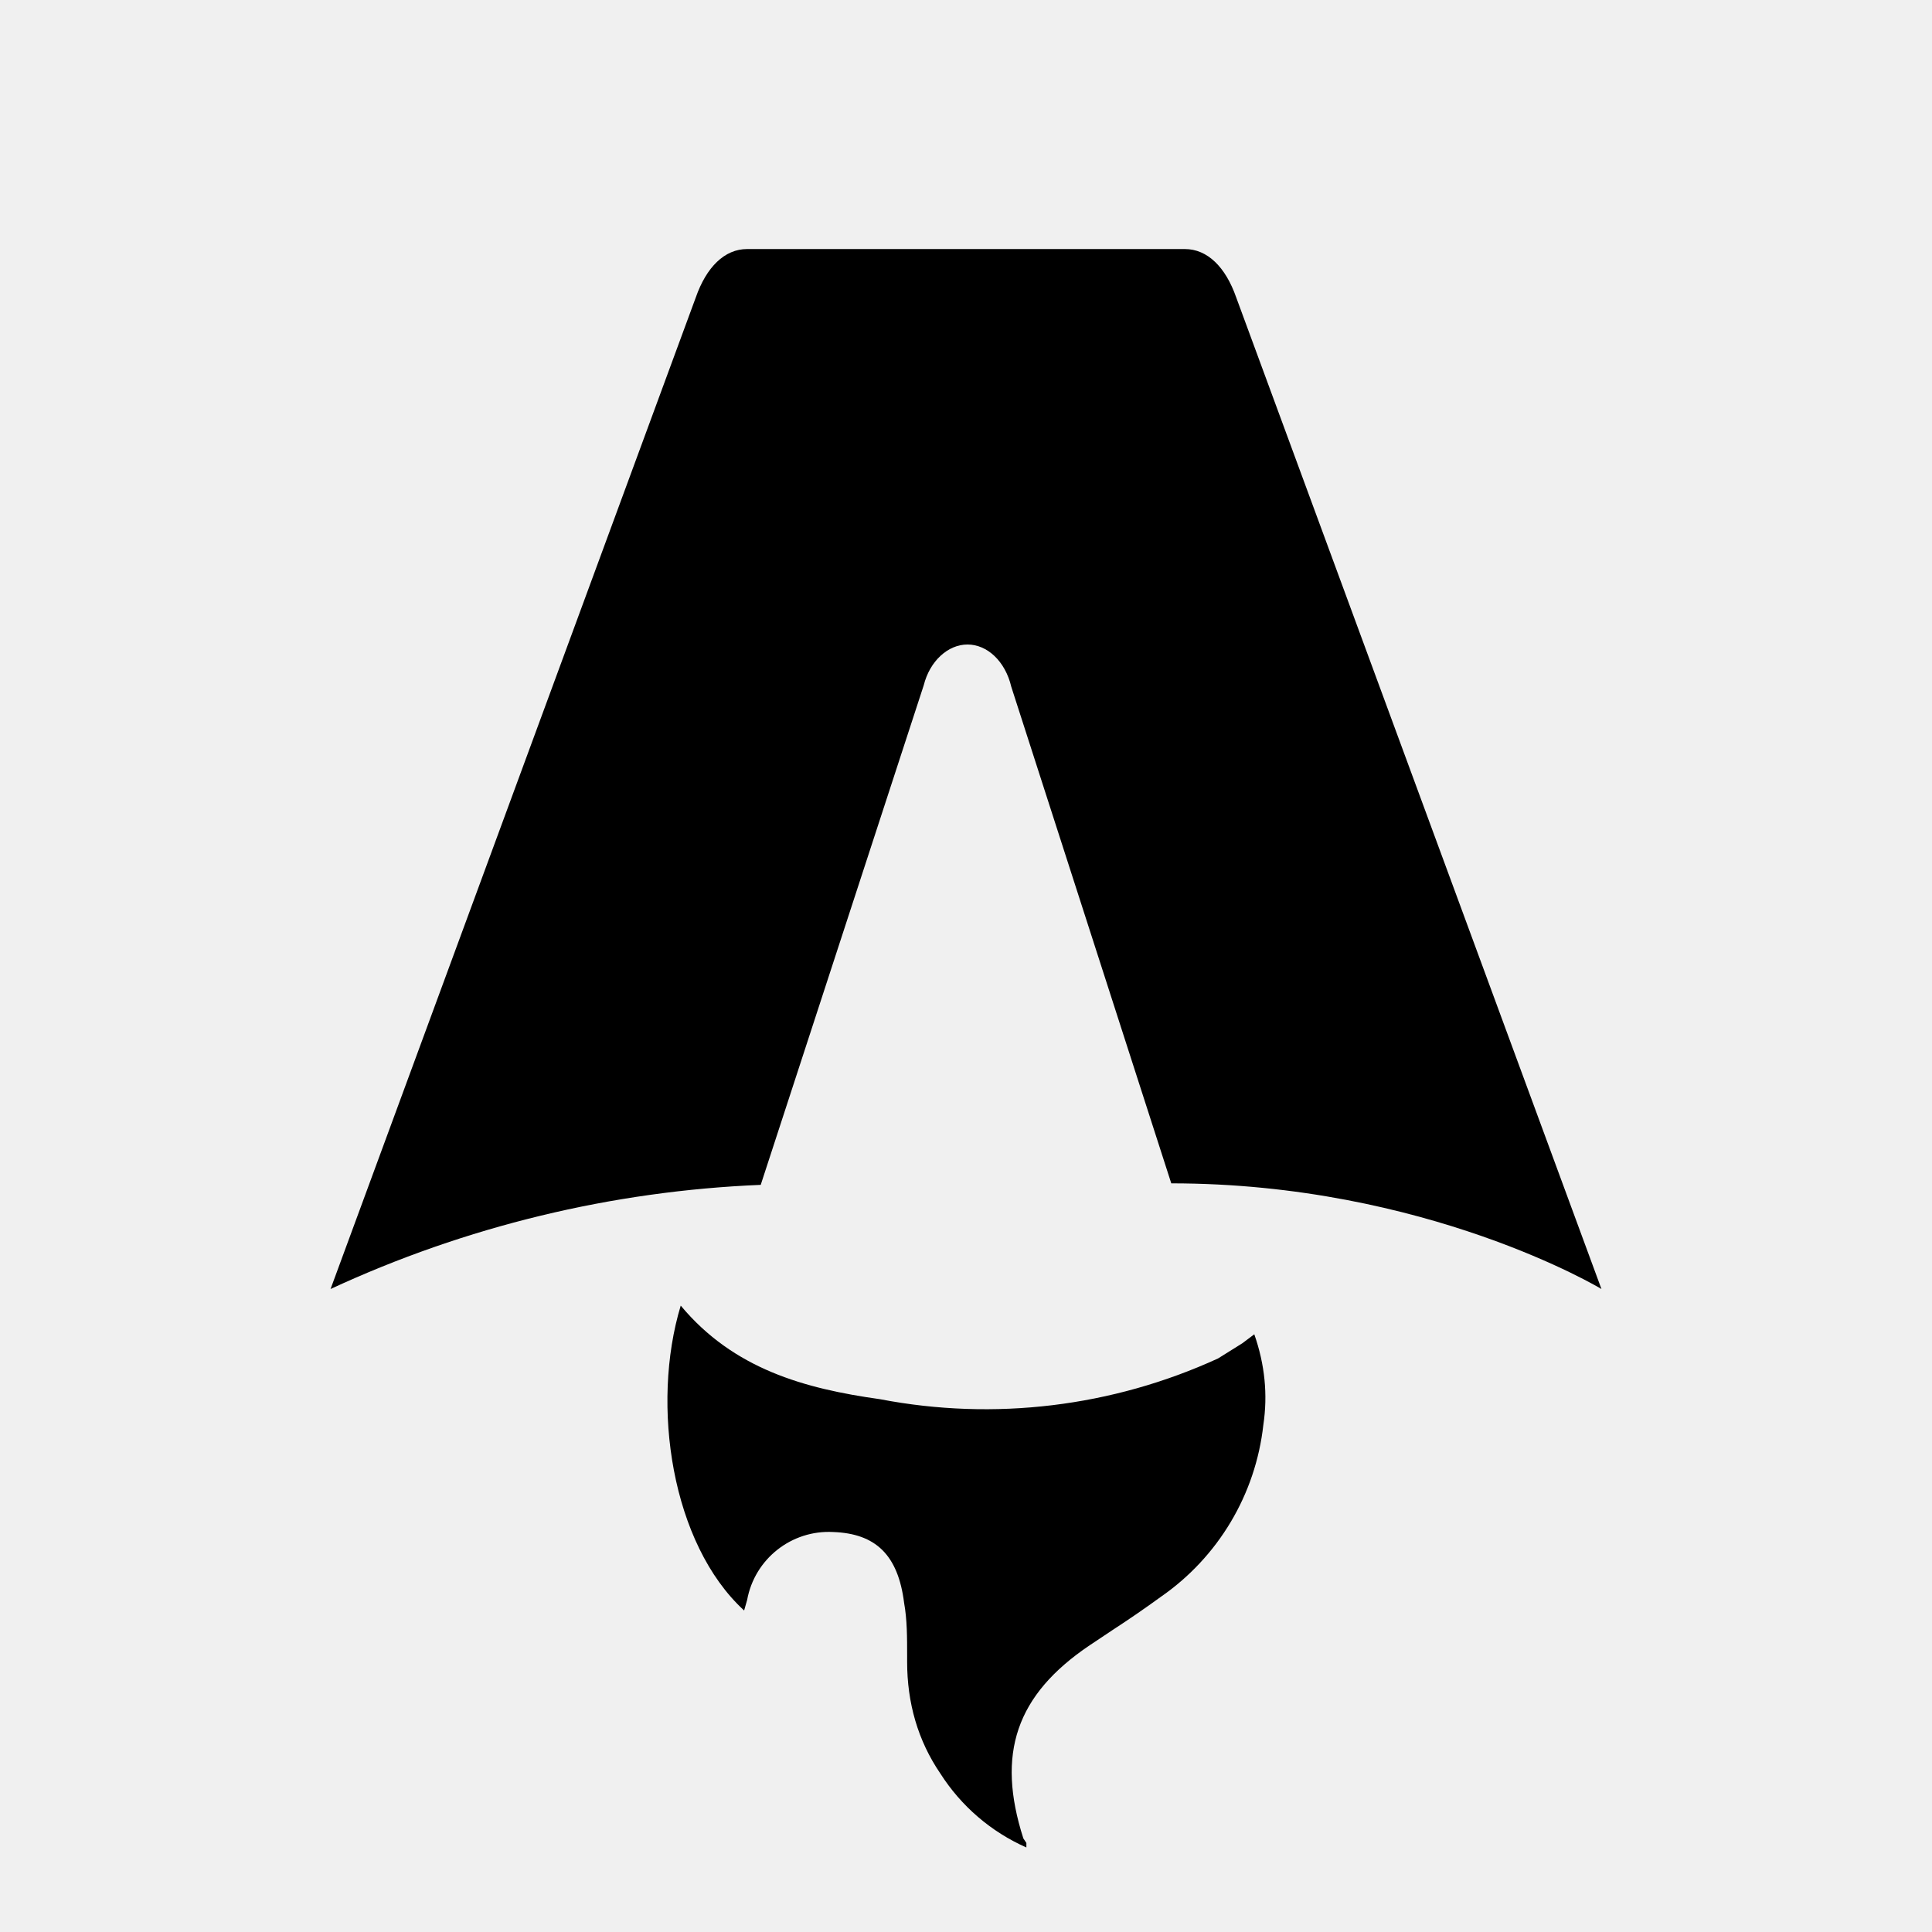
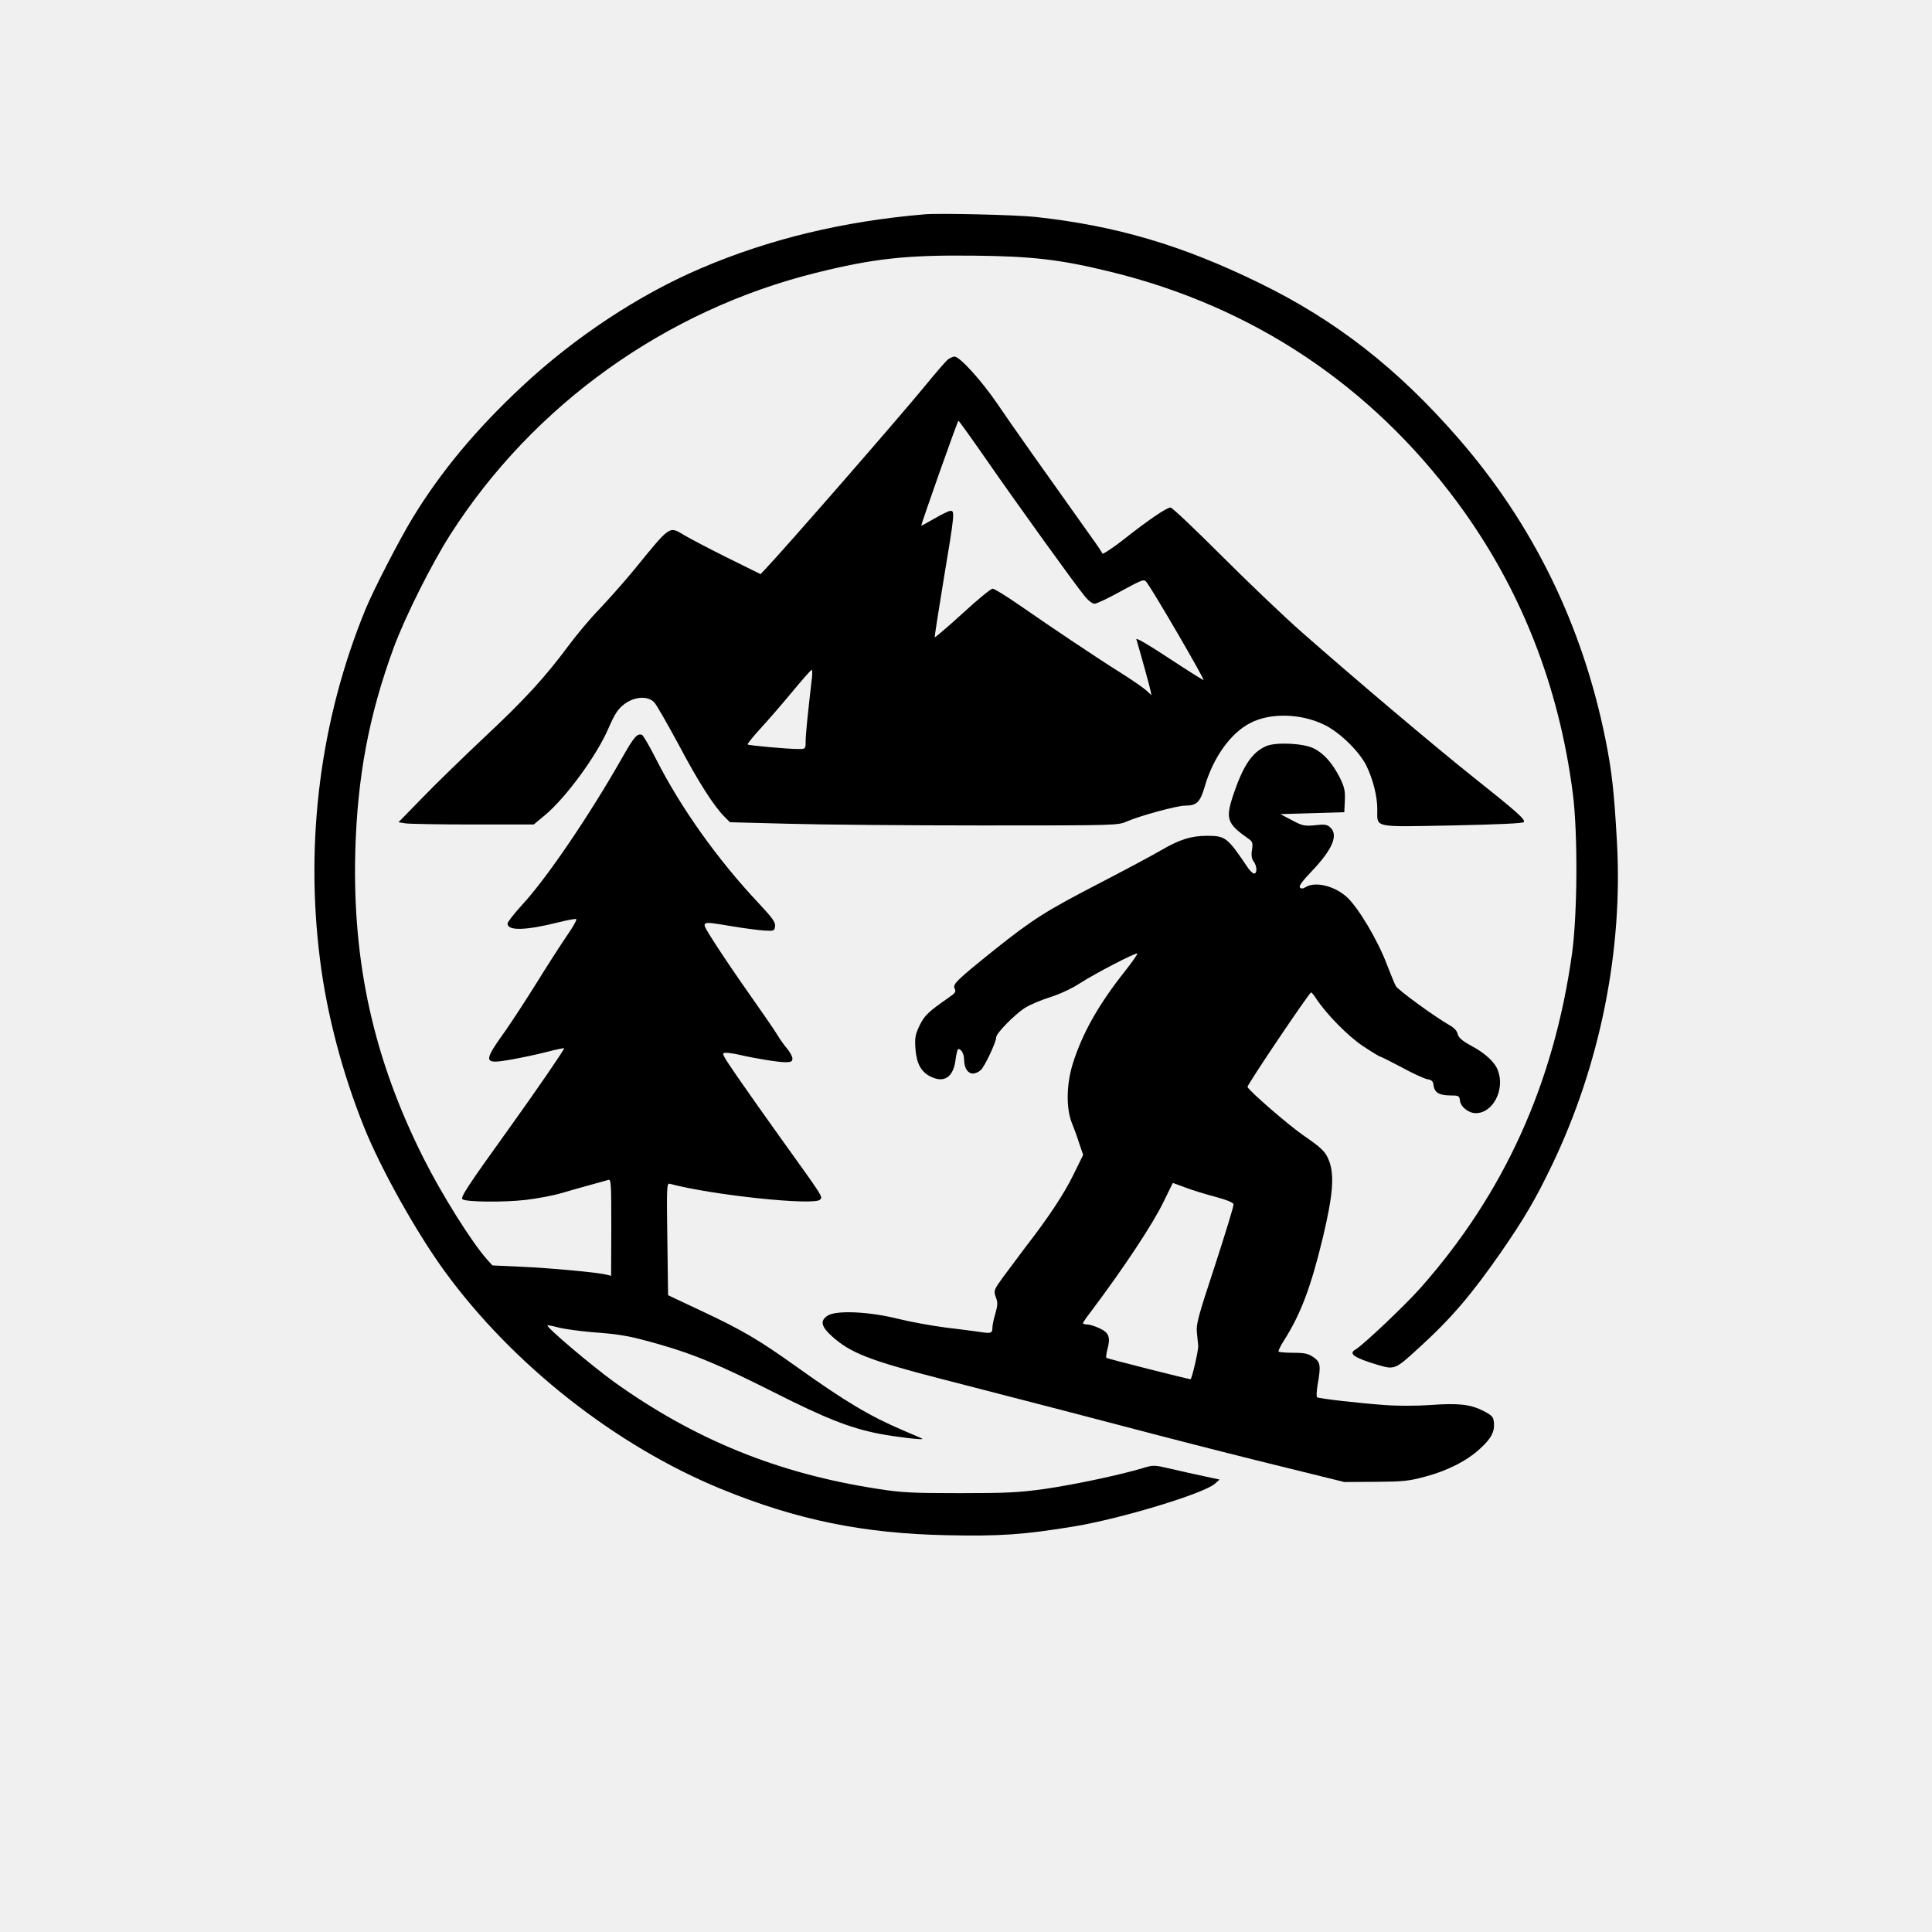
- <svg xmlns="http://www.w3.org/2000/svg" fill="none" viewBox="0 0 128 128">
-   <path d="M50.4 78.5a75.1 75.1 0 0 0-28.5 6.9l24.2-65.7c.7-2 1.9-3.2 3.4-3.2h29c1.5 0 2.7 1.2 3.4 3.2l24.2 65.7s-11.6-7-28.5-7L67 45.5c-.4-1.7-1.6-2.8-2.9-2.8-1.3 0-2.5 1.1-2.9 2.7L50.4 78.5Zm-1.1 28.2Zm-4.2-20.2c-2 6.6-.6 15.8 4.2 20.2a17.5 17.5 0 0 1 .2-.7 5.5 5.5 0 0 1 5.7-4.5c2.8.1 4.3 1.5 4.7 4.7.2 1.1.2 2.3.2 3.5v.4c0 2.7.7 5.2 2.2 7.4a13 13 0 0 0 5.7 4.9v-.3l-.2-.3c-1.8-5.6-.5-9.5 4.4-12.8l1.5-1a73 73 0 0 0 3.2-2.2 16 16 0 0 0 6.8-11.4c.3-2 .1-4-.6-6l-.8.6-1.6 1a37 37 0 0 1-22.4 2.7c-5-.7-9.7-2-13.2-6.2Z" />
-   <style>
-         path { fill: #000; }
-         @media (prefers-color-scheme: dark) {
-             path { fill: #FFF; }
-         }
-     </style>
+ <svg xmlns="http://www.w3.org/2000/svg" version="1.0" width="1024pt" height="1024pt" viewBox="0 0 1024 1024" preserveAspectRatio="xMidYMid meet">
+   <g transform="translate(0,1024) scale(0.1,-0.1)" fill="#000000" stroke="none">
+     <path d="M4900 9104 c-433 -37 -822 -131 -1185 -286 -330 -141 -670 -366 -949 -627 -243 -227 -427 -448 -576 -691 -70 -114 -210 -385 -253 -490 -238 -580 -321 -1222 -241 -1855 36 -290 119 -604 234 -890 89 -221 275 -554 426 -762 361 -496 909 -927 1469 -1156 399 -163 750 -235 1194 -244 283 -6 408 3 676 47 251 42 682 173 743 225 l26 23 -79 17 c-44 9 -123 27 -175 39 -94 22 -96 22 -155 4 -125 -37 -366 -88 -520 -110 -137 -19 -202 -22 -450 -22 -250 0 -310 3 -435 23 -526 81 -969 261 -1396 567 -120 87 -361 291 -352 299 1 2 28 -3 58 -11 30 -8 111 -19 180 -25 152 -11 199 -20 360 -66 181 -52 313 -107 601 -252 273 -138 404 -190 558 -220 88 -17 239 -35 230 -27 -2 2 -49 22 -103 45 -176 75 -308 154 -560 334 -206 147 -291 197 -513 301 l-172 81 -4 298 c-4 272 -3 297 12 293 221 -60 770 -118 798 -84 14 16 19 8 -210 327 -77 107 -179 252 -228 323 -85 124 -87 128 -61 128 15 0 47 -5 72 -11 83 -19 205 -39 243 -39 30 0 37 4 37 20 0 10 -13 34 -28 52 -16 18 -39 51 -52 73 -13 22 -81 121 -151 220 -70 99 -154 224 -188 278 -70 112 -77 106 96 78 65 -11 143 -21 173 -23 53 -3 55 -2 58 23 3 21 -15 45 -90 125 -215 229 -409 501 -541 761 -34 68 -68 125 -74 128 -26 9 -42 -9 -107 -124 -170 -299 -396 -633 -526 -774 -44 -48 -80 -94 -80 -102 0 -40 97 -37 272 7 48 12 90 20 93 16 3 -3 -18 -41 -48 -84 -30 -44 -102 -155 -160 -249 -58 -93 -133 -208 -166 -255 -123 -172 -121 -182 28 -156 56 10 141 28 191 41 49 13 90 21 90 19 0 -9 -149 -226 -284 -414 -233 -324 -268 -378 -254 -387 23 -14 217 -16 332 -3 61 7 147 23 191 36 44 13 114 33 155 44 41 11 83 23 93 26 16 5 17 -10 17 -251 l-1 -257 -25 6 c-45 12 -295 35 -452 42 l-152 7 -29 32 c-84 95 -241 347 -336 536 -264 525 -377 1033 -362 1623 11 399 72 725 204 1084 60 163 201 444 300 599 440 688 1141 1189 1938 1387 305 76 481 95 835 91 314 -3 463 -21 728 -86 751 -184 1375 -599 1836 -1221 334 -452 539 -969 613 -1549 26 -209 24 -634 -5 -844 -96 -688 -360 -1270 -801 -1769 -85 -96 -306 -305 -347 -329 -39 -22 -6 -44 121 -82 86 -25 90 -24 212 88 174 158 280 282 440 512 122 177 182 279 268 458 256 533 378 1141 345 1717 -15 267 -27 373 -60 538 -122 607 -383 1141 -778 1596 -324 373 -651 628 -1057 826 -409 200 -757 303 -1185 350 -98 11 -511 21 -590 14z" />
+     <path d="M5022 8333 c-11 -10 -67 -74 -123 -143 -144 -175 -734 -852 -845 -969 l-23 -24 -178 88 c-98 49 -199 102 -224 117 -83 50 -73 57 -260 -172 -56 -69 -142 -165 -189 -215 -48 -49 -122 -137 -165 -195 -126 -170 -235 -289 -449 -489 -110 -104 -258 -247 -327 -319 l-127 -130 37 -6 c20 -3 181 -6 358 -6 l322 0 60 50 c110 92 274 315 336 460 34 77 49 101 84 128 55 41 125 45 159 9 12 -13 69 -113 128 -222 104 -197 187 -327 244 -384 l29 -29 308 -8 c169 -5 632 -9 1028 -9 717 0 720 0 770 22 69 30 264 83 306 83 62 0 80 18 104 100 45 155 138 286 244 339 105 54 267 50 391 -11 82 -40 186 -142 223 -218 35 -73 57 -161 57 -230 0 -99 -28 -93 398 -85 242 5 375 11 379 18 8 14 -38 55 -277 245 -203 162 -617 512 -900 761 -91 80 -281 261 -423 403 -142 142 -264 258 -273 258 -20 0 -115 -64 -248 -169 -60 -47 -111 -80 -113 -75 -2 6 -27 44 -57 85 -223 313 -435 612 -500 709 -83 122 -199 250 -227 250 -9 0 -26 -8 -37 -17z m203 -525 c162 -234 471 -663 522 -725 19 -25 43 -43 54 -43 11 0 75 30 141 67 116 63 122 65 135 47 41 -54 307 -513 302 -518 -2 -2 -84 50 -183 115 -106 70 -176 111 -173 101 29 -99 71 -252 75 -272 l5 -25 -29 27 c-16 14 -74 54 -129 89 -121 75 -374 245 -544 363 -68 47 -131 86 -140 86 -9 0 -81 -59 -159 -131 -79 -72 -146 -129 -148 -127 -1 2 20 139 47 303 60 359 61 371 34 367 -11 -2 -49 -21 -85 -42 -36 -21 -66 -37 -67 -36 -3 3 192 556 197 556 3 -1 68 -91 145 -202z m-921 -1155 c-25 -215 -34 -311 -34 -344 0 -38 -1 -39 -37 -39 -60 0 -265 19 -270 24 -3 3 27 40 66 83 40 43 116 131 169 195 53 64 100 117 104 118 3 0 4 -17 2 -37z" />
+     <path d="M6710 6285 c-76 -34 -122 -105 -175 -263 -40 -122 -31 -148 80 -226 24 -16 26 -23 21 -60 -5 -29 -2 -47 8 -61 19 -25 20 -65 3 -65 -7 0 -25 17 -38 38 -104 154 -114 162 -212 162 -83 0 -144 -19 -242 -76 -44 -26 -192 -105 -329 -176 -282 -146 -352 -190 -555 -352 -203 -163 -223 -183 -211 -206 8 -16 4 -23 -31 -47 -109 -76 -128 -94 -155 -148 -23 -49 -26 -64 -22 -124 6 -77 29 -121 78 -146 74 -38 124 -5 135 91 4 29 10 54 14 54 17 0 31 -27 31 -59 1 -43 20 -71 47 -71 12 0 30 8 41 18 20 17 82 148 82 174 0 22 100 123 154 157 28 17 87 42 133 56 50 16 113 45 156 73 82 53 298 165 305 158 2 -3 -27 -45 -65 -93 -139 -175 -226 -328 -277 -491 -34 -109 -36 -236 -5 -314 12 -29 30 -79 40 -111 l20 -58 -50 -102 c-50 -103 -133 -229 -258 -390 -37 -49 -90 -120 -118 -158 -48 -67 -49 -70 -37 -104 11 -28 10 -43 -2 -86 -9 -29 -16 -63 -16 -75 0 -31 -7 -33 -70 -23 -30 4 -111 15 -180 23 -69 9 -181 29 -250 46 -156 39 -328 46 -373 17 -42 -27 -35 -58 23 -110 96 -87 201 -128 565 -222 481 -124 756 -195 1155 -300 195 -51 499 -128 675 -171 l320 -79 165 1 c145 1 177 4 262 27 118 31 223 84 293 149 59 54 78 90 73 139 -3 30 -10 37 -56 61 -69 35 -132 42 -283 31 -70 -5 -174 -5 -239 0 -140 10 -347 34 -359 41 -4 3 -3 31 2 63 19 106 16 124 -22 150 -28 19 -47 23 -106 23 -39 0 -74 3 -78 6 -3 3 9 29 27 57 90 141 144 285 207 546 53 222 62 328 35 404 -19 51 -36 69 -136 138 -79 54 -291 238 -298 258 -3 10 328 501 337 501 3 0 16 -15 27 -33 56 -84 167 -197 247 -251 47 -31 88 -56 92 -56 4 0 55 -26 114 -57 58 -32 120 -60 136 -63 24 -4 31 -11 33 -32 5 -38 28 -53 86 -54 48 0 51 -2 54 -27 4 -34 46 -67 84 -67 91 0 156 125 117 227 -16 43 -67 91 -141 130 -49 27 -67 43 -72 62 -3 17 -19 34 -43 47 -77 44 -274 187 -285 208 -6 11 -28 64 -48 116 -47 125 -149 297 -210 354 -65 60 -168 86 -220 54 -14 -9 -23 -9 -30 -2 -7 7 12 34 65 89 108 114 140 190 95 230 -16 15 -30 17 -81 11 -56 -5 -66 -3 -122 27 l-61 32 169 5 170 5 3 62 c2 52 -2 71 -27 122 -39 76 -83 126 -135 153 -55 29 -204 36 -256 13z m-425 -2340 c37 -14 109 -36 159 -49 58 -16 92 -29 94 -39 2 -8 -43 -153 -98 -323 -91 -276 -101 -313 -96 -358 3 -28 6 -60 7 -71 0 -27 -34 -175 -41 -175 -13 0 -442 109 -446 113 -3 3 0 24 6 47 17 62 7 88 -43 110 -23 11 -52 20 -64 20 -13 0 -23 3 -23 7 0 3 17 29 39 57 176 234 332 469 389 588 26 54 48 97 48 98 1 0 32 -11 69 -25z" />
+   </g>
</svg>
